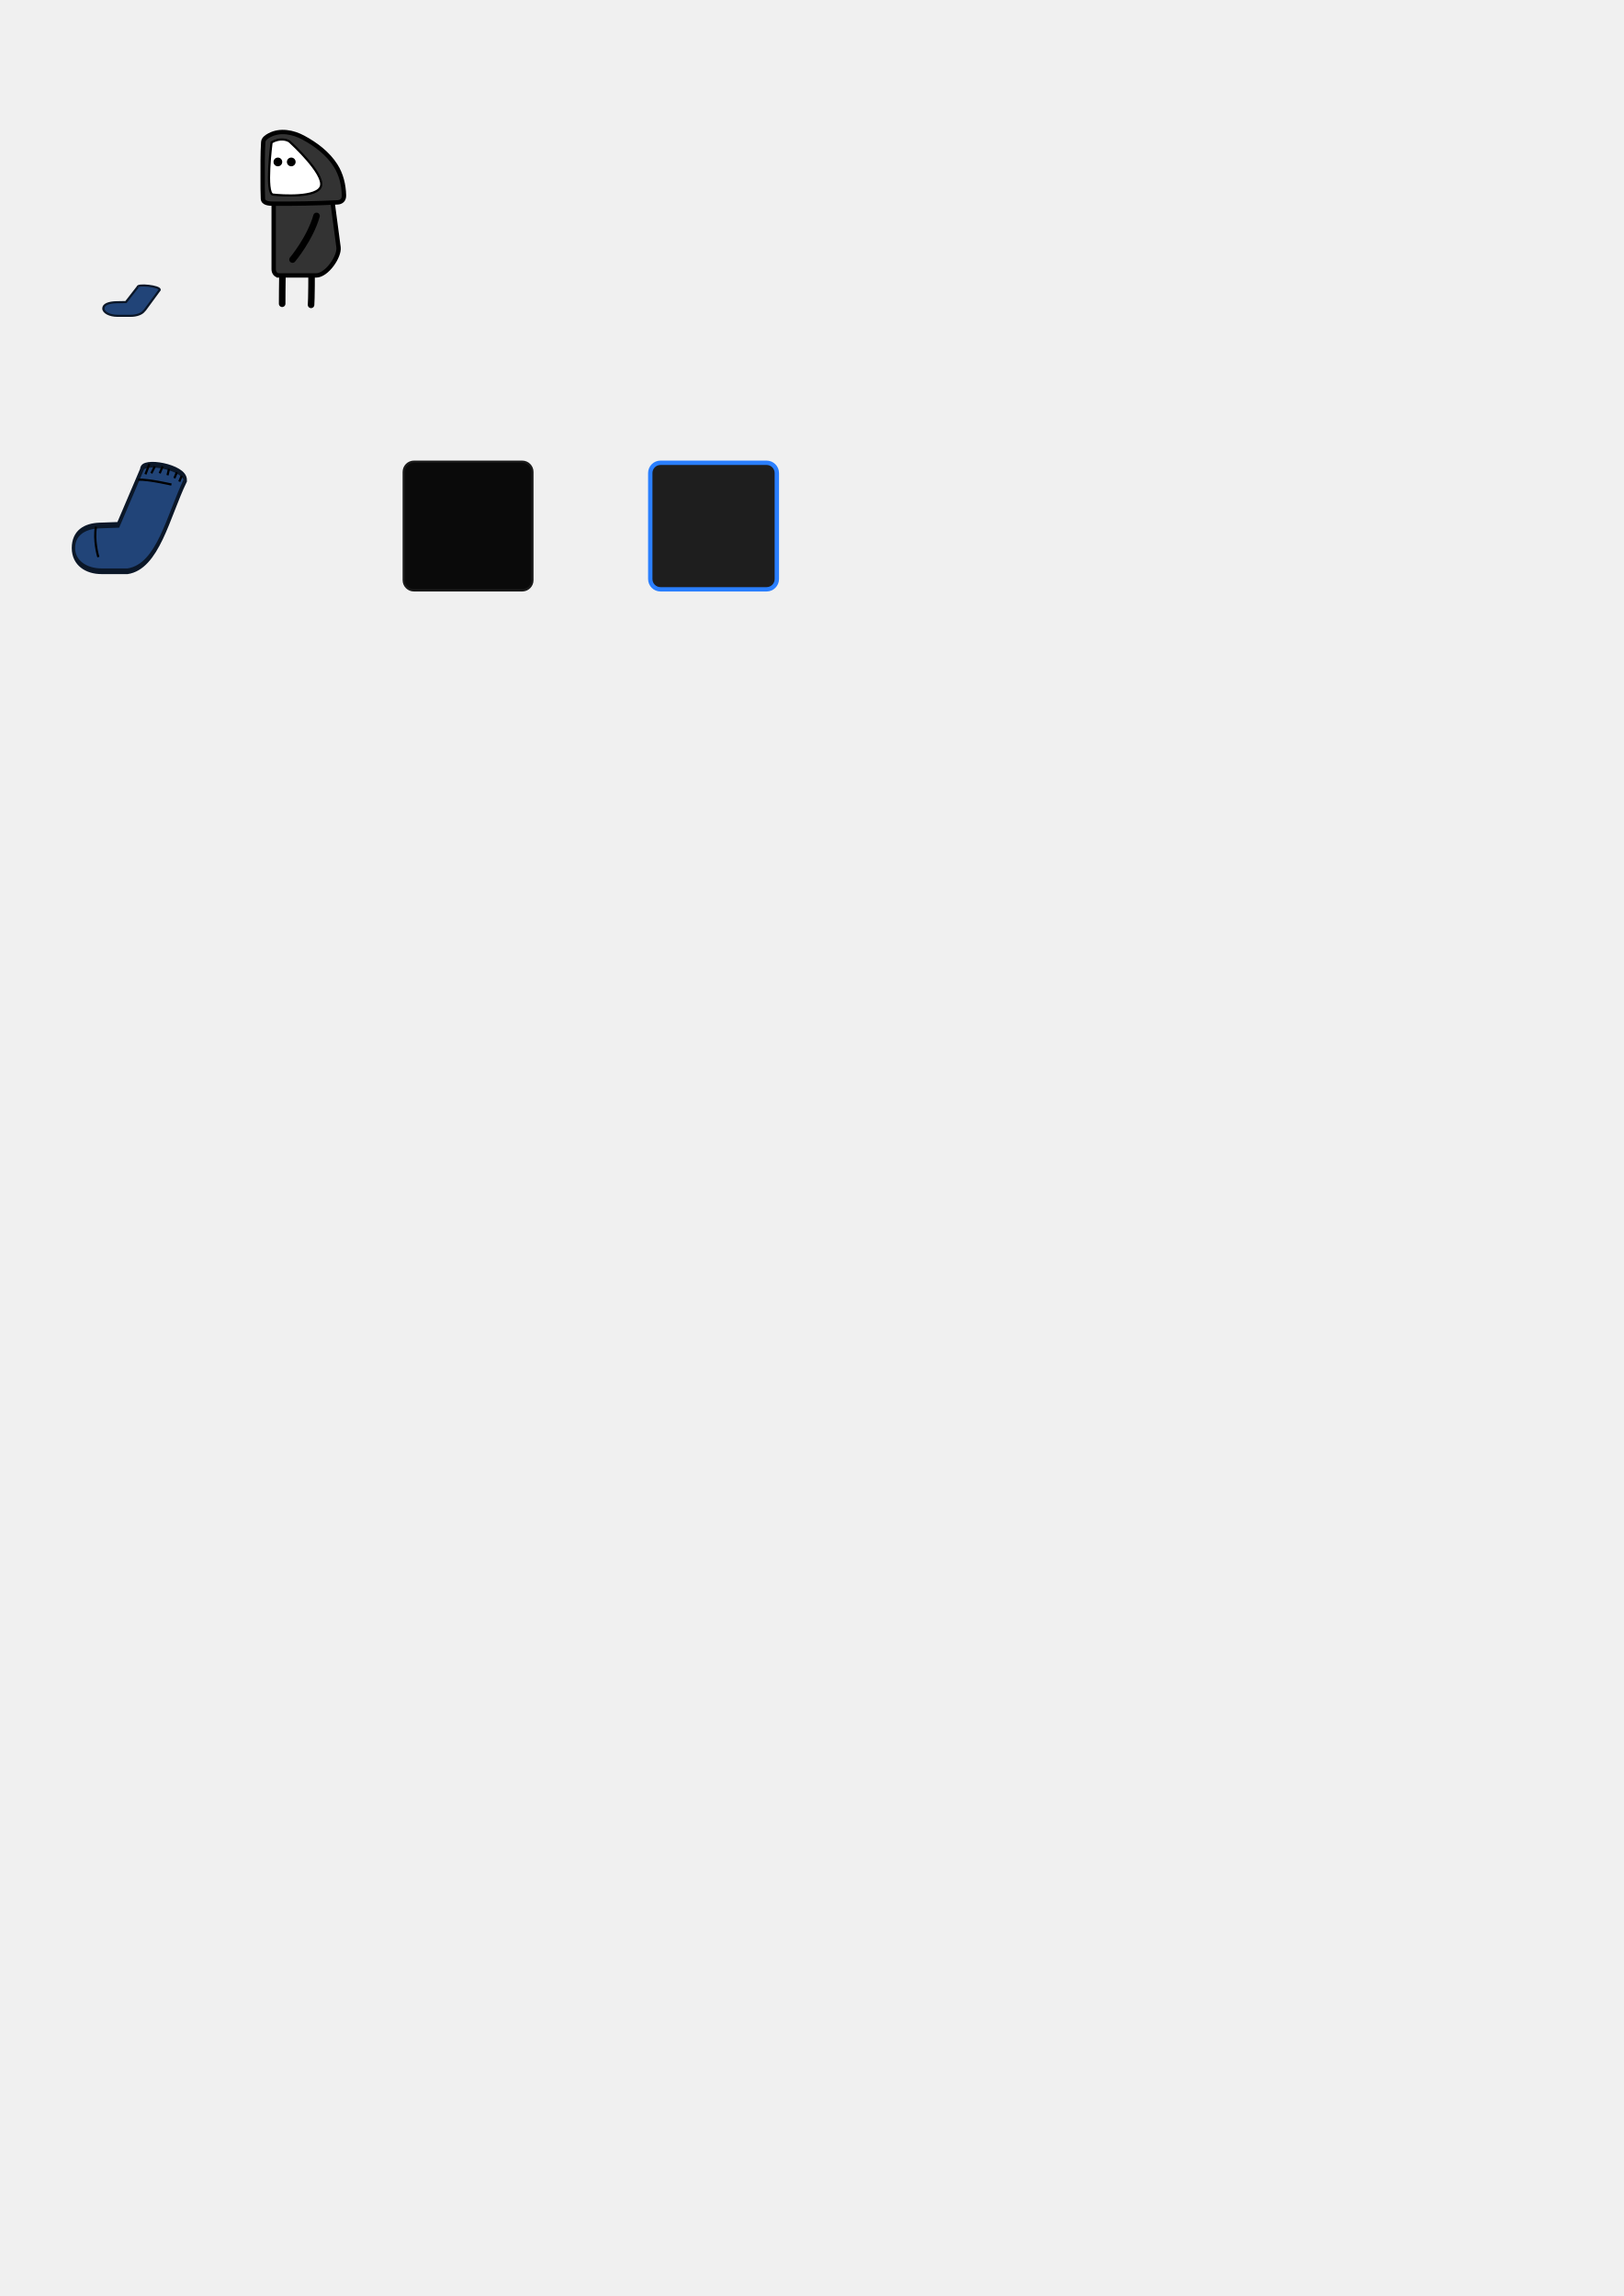
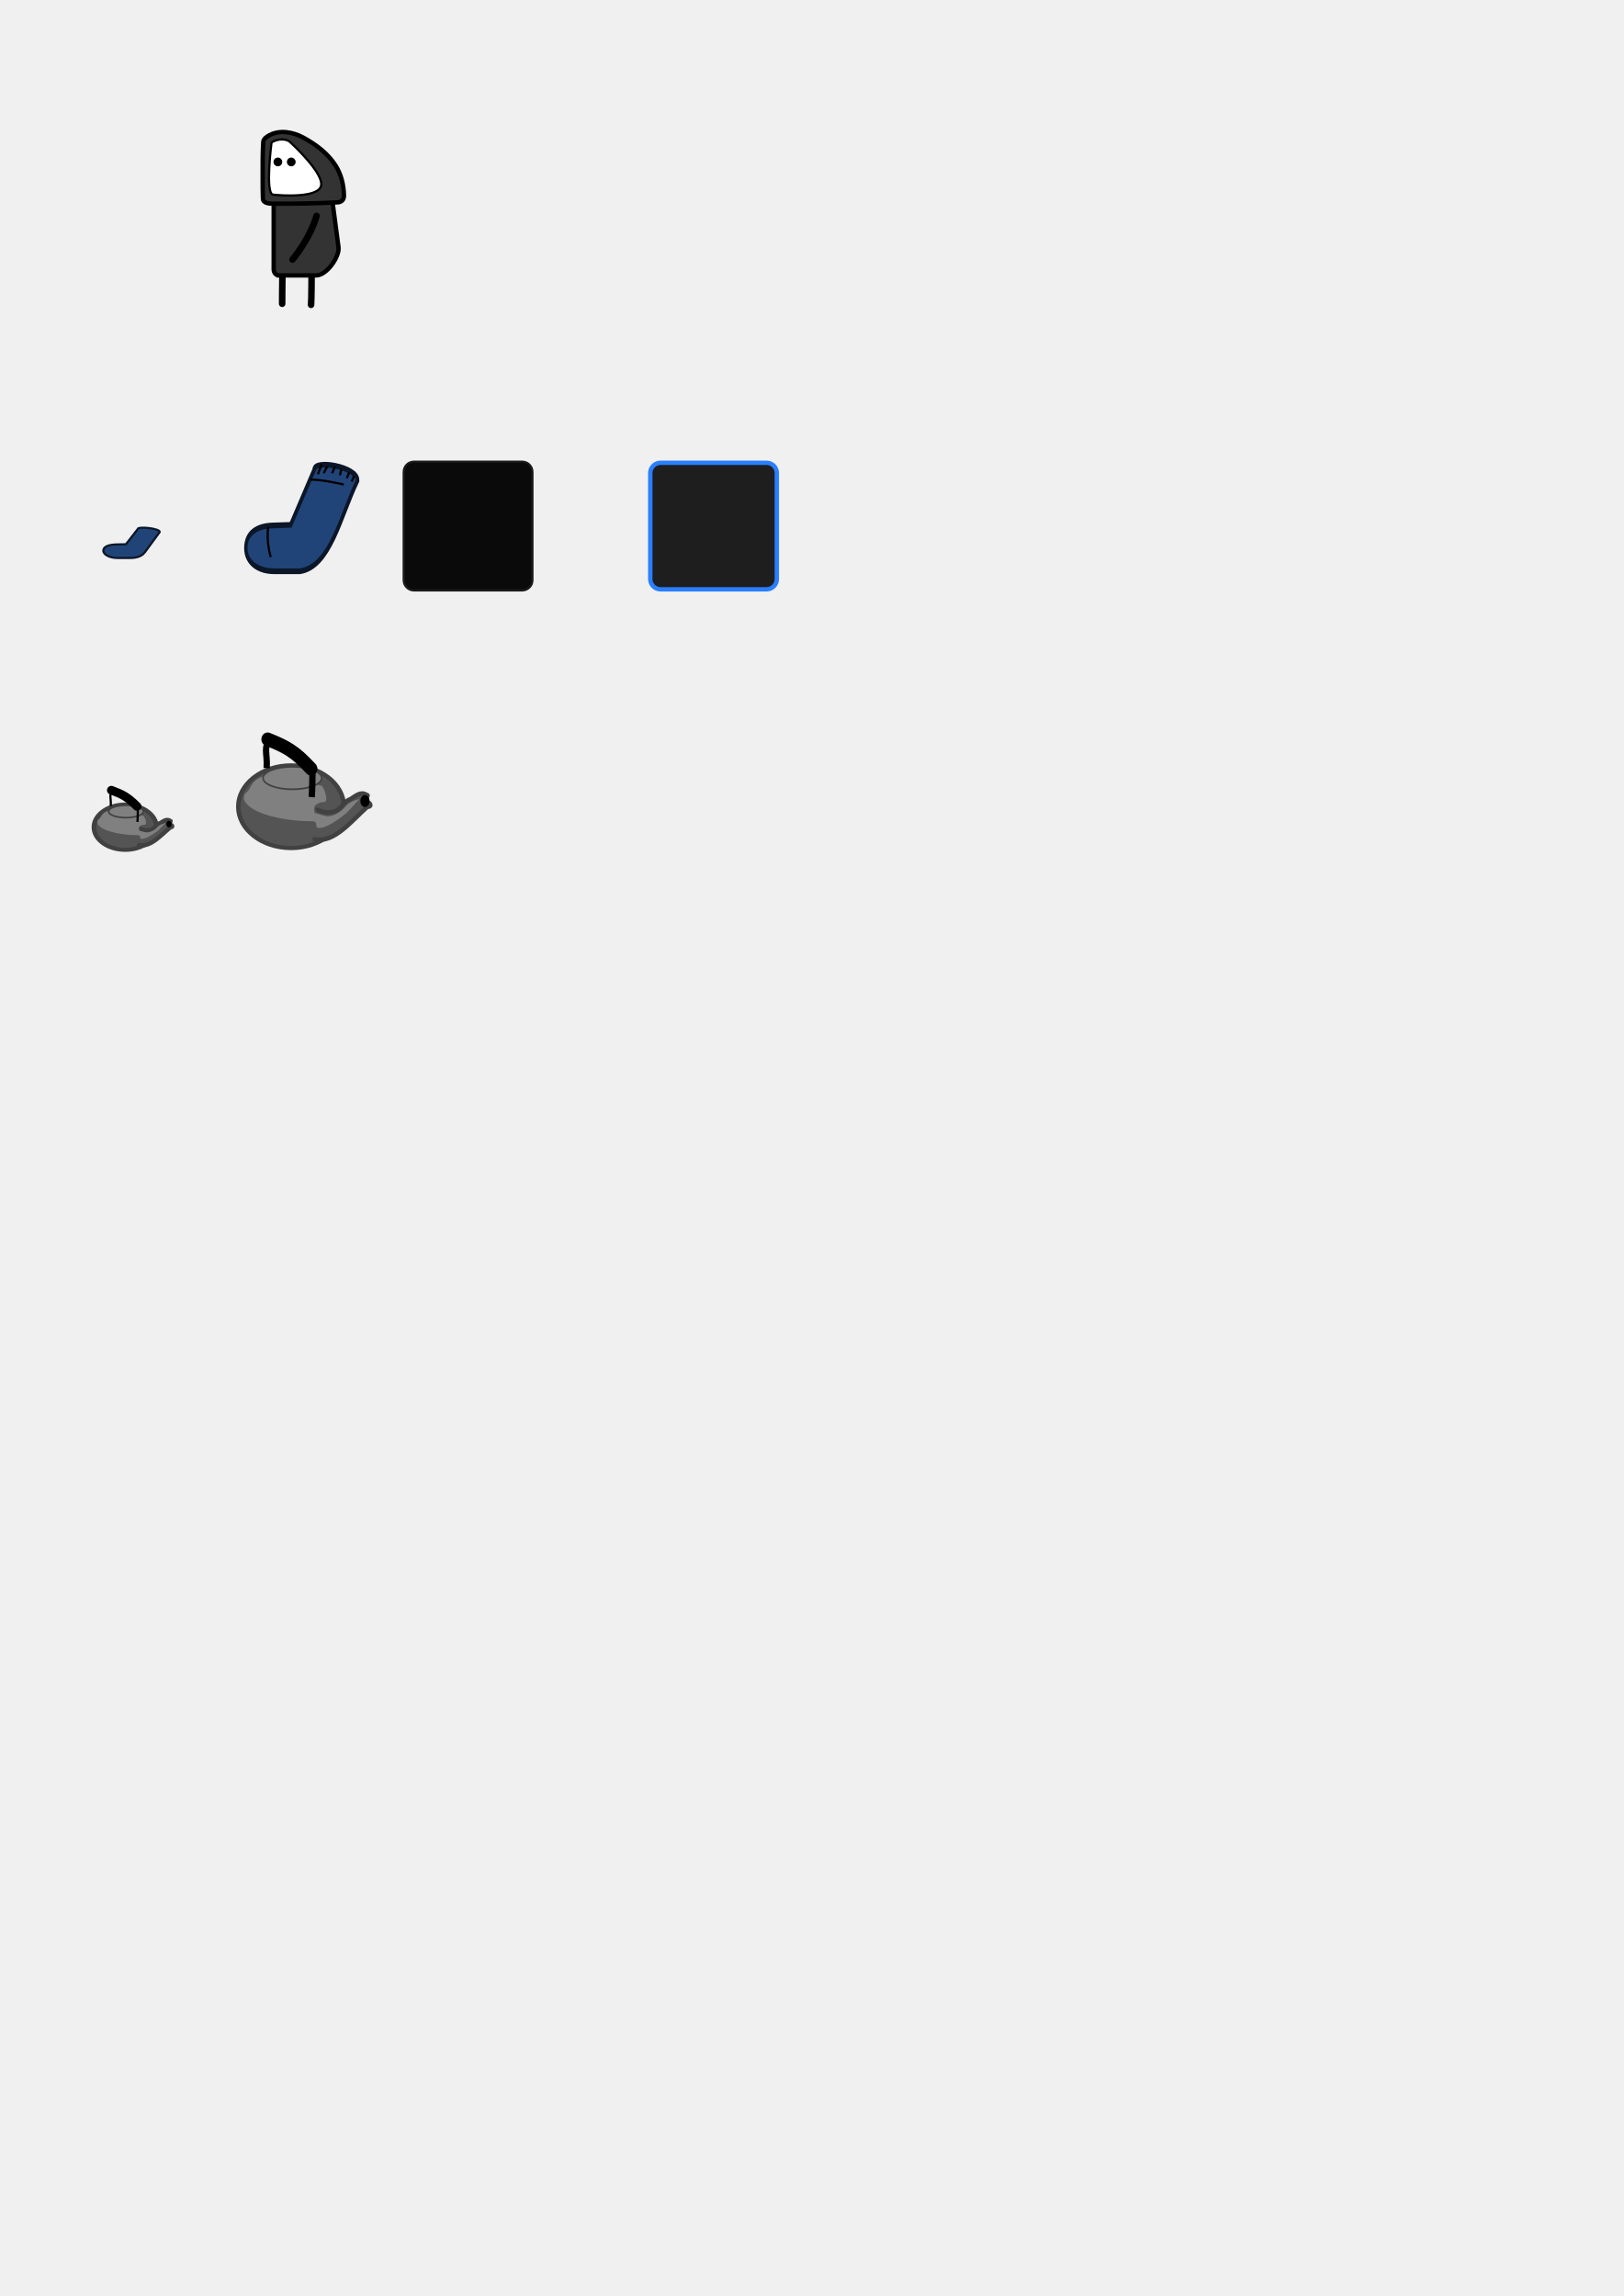
<svg xmlns="http://www.w3.org/2000/svg" xmlns:xlink="http://www.w3.org/1999/xlink" width="744.094" height="1052.362" id="svg8159" version="1.1">
  <defs id="defs8161" />
  <g id="layer1">
    <g transform="translate(-157.8846,15.20709)" id="g6973">
      <use height="1052.362" width="744.094" transform="translate(489.127,215.5825)" id="use6971" xlink:href="#g6966" y="0" x="0" />
      <g transform="translate(184.9393,-23.84987)" id="g3830">
        <path style="color:#000000;fill:none;stroke:#000000;stroke-width:3;stroke-linecap:round;stroke-linejoin:round;stroke-miterlimit:4;stroke-opacity:1;stroke-dasharray:none;stroke-dashoffset:0;marker:none;visibility:visible;display:inline;overflow:visible;enable-background:accumulate" d="m 102.5,130.612 c -0.25,7.25 -0.25,17.25 -0.25,17.25" id="path3794" />
        <path style="color:#000000;fill:none;stroke:#000000;stroke-width:3;stroke-linecap:round;stroke-linejoin:round;stroke-miterlimit:4;stroke-opacity:1;stroke-dasharray:none;stroke-dashoffset:0;marker:none;visibility:visible;display:inline;overflow:visible;enable-background:accumulate" d="m 115.75,130.862 c 0,15 -0.25,17.5 -0.25,17.5" id="path3802" />
        <path style="color:#000000;fill:#333333;fill-opacity:1;fill-rule:nonzero;stroke:#000000;stroke-width:2;stroke-linecap:butt;stroke-linejoin:miter;stroke-miterlimit:4;stroke-opacity:1;stroke-dasharray:none;stroke-dashoffset:0;marker:none;visibility:visible;display:inline;overflow:visible;enable-background:accumulate" d="m 100.715,134.891 17.065,0 c 4.982,0 10.849,-8.738 10.298,-12.905 l -4.161,-31.441 c -0.205,-1.548 -2.298,-5.328 -3.602,-5.328 l -19.599,0 c -1.304,0 -2.354,1.261 -2.354,2.828 l 0,44.017 c 0,1.567 1.05,2.828 2.354,2.828 z" id="rect2993" />
        <path style="fill:#333333;stroke:#000000;stroke-width:2;stroke-linecap:butt;stroke-linejoin:miter;stroke-opacity:1" d="m 96.475,70.594 c 4.886,-2.586 10.825,-1.391 15.469,1.116 5.787,3.124 11.287,7.275 14.8,12.827 2.521,3.983 3.71,8.717 3.836,13.65 0.054,2.127 -1.233,3.126 -2.978,3.213 -9.802,0.49 -19.61,0.65 -29.425,0.599 -1.802,-0.009 -4.647,-0.128 -4.738,-2.304 -0.129,-3.071 -0.136,-6.172 -0.125,-9.261 0.019,-5.558 -0.086,-11.128 0.268,-16.672 0.098,-1.53 1.623,-2.496 2.894,-3.169 z" id="path2985" />
        <path style="fill:#ffffff;stroke:#000000;stroke-width:1px;stroke-linecap:butt;stroke-linejoin:miter;stroke-opacity:1" d="m 97.388,73.896 c 3.829,-2.207 7.275,-1.255 8.397,-0.229 1.122,1.026 15.534,14.348 14.306,20.075 -1.228,5.727 -18.357,4.542 -22.043,4.095 -3.685,-0.447 -0.66,-23.941 -0.66,-23.941 z" id="path2987" />
        <path style="color:#000000;fill:#000000;fill-opacity:1;fill-rule:nonzero;stroke:none;stroke-width:70;marker:none;visibility:visible;display:inline;overflow:visible;enable-background:accumulate" id="path2989" d="m 98.641,83.626 c 0,0.683 -0.554,1.237 -1.237,1.237 -0.683,0 -1.237,-0.554 -1.237,-1.237 0,-0.683 0.554,-1.237 1.237,-1.237 0.683,0 1.237,0.554 1.237,1.237 z" transform="matrix(1.614875,0,0,1.614875,-57.00912,-52.18038)" />
        <path transform="matrix(1.614875,0,0,1.614875,-50.874,-52.18038)" d="m 98.641,83.626 c 0,0.683 -0.554,1.237 -1.237,1.237 -0.683,0 -1.237,-0.554 -1.237,-1.237 0,-0.683 0.554,-1.237 1.237,-1.237 0.683,0 1.237,0.554 1.237,1.237 z" id="path2991" style="color:#000000;fill:#000000;fill-opacity:1;fill-rule:nonzero;stroke:none;stroke-width:70;marker:none;visibility:visible;display:inline;overflow:visible;enable-background:accumulate" />
        <path style="fill:none;stroke:#000000;stroke-width:3;stroke-linecap:round;stroke-linejoin:round;stroke-opacity:1" d="m 118,107.612 c -3,10.5 -11,20 -11,20" id="path3013" />
      </g>
    </g>
-     <g id="g8220" transform="matrix(1,0,0,0.516445,-0.625,71.73229)" style="color:#000000;fill:#214478;fill-opacity:1;fill-rule:evenodd;stroke:#0b1728;stroke-width:1.392;stroke-linecap:butt;stroke-linejoin:miter;stroke-miterlimit:4;stroke-opacity:1;stroke-dasharray:none;stroke-dashoffset:0;marker:none;visibility:visible;display:inline;overflow:visible;enable-background:accumulate">
-       <path style="color:#000000;fill:#214478;fill-opacity:1;fill-rule:evenodd;stroke:#0b1728;stroke-width:1.037;marker:none;visibility:visible;display:inline;overflow:visible;enable-background:accumulate;stroke-linecap:butt;stroke-linejoin:miter;stroke-miterlimit:4;stroke-opacity:1;stroke-dasharray:none;stroke-dashoffset:0" d="m 63.752,127.139 -5.401,7.459 -4.293,0.088 C 50.458,134.761 48,135.75 48,137.75 c 0,2 2.899,3.625 6.5,3.625 l 6,0 c 2.715,0 5.025,-0.942 6,-2.25 0.029,-0.027 0.035,-0.067 0.062,-0.094 0.186,-0.184 0.361,-0.359 0.5,-0.562 l 6.75,-9.906 c 0.087,-1.824 -10.156,-2.946 -10.061,-1.423 z" transform="matrix(1,0,0,1.800297,0,-113.1317)" id="rect8215" />
+     <g id="g8220" transform="matrix(1,0,0,0.516445,-0.625,182.7323)" style="color:#000000;fill:#214478;fill-opacity:1;fill-rule:evenodd;stroke:#0b1728;stroke-width:1.392;stroke-linecap:butt;stroke-linejoin:miter;stroke-miterlimit:4;stroke-opacity:1;stroke-dasharray:none;stroke-dashoffset:0;marker:none;visibility:visible;display:inline;overflow:visible;enable-background:accumulate">
+       <path style="color:#000000;fill:#214478;fill-opacity:1;fill-rule:evenodd;stroke:#0b1728;stroke-width:1.037;stroke-linecap:butt;stroke-linejoin:miter;stroke-miterlimit:4;stroke-opacity:1;stroke-dasharray:none;stroke-dashoffset:0;marker:none;visibility:visible;display:inline;overflow:visible;enable-background:accumulate" d="m 63.752,127.139 -5.401,7.459 -4.293,0.088 C 50.458,134.761 48,135.75 48,137.75 c 0,2 2.899,3.625 6.5,3.625 l 6,0 c 2.715,0 5.025,-0.942 6,-2.25 0.029,-0.027 0.035,-0.067 0.062,-0.094 0.186,-0.184 0.361,-0.359 0.5,-0.562 l 6.75,-9.906 c 0.087,-1.824 -10.156,-2.946 -10.061,-1.423 z" transform="matrix(1,0,0,1.800297,0,-113.1317)" id="rect8215" />
    </g>
    <rect style="color:#000000;fill:#0a0a0a;fill-opacity:1;fill-rule:evenodd;stroke:#1a1a1a;stroke-width:1px;stroke-opacity:1;marker:none;visibility:visible;display:inline;overflow:visible;enable-background:accumulate" id="rect8249" width="59" height="59" x="185" y="211.612" rx="4.702" ry="4.702" />
    <rect ry="4.702" rx="4.702" y="212.112" x="298" height="58" width="58" id="rect8251" style="color:#000000;fill:#1e1e1e;fill-opacity:1;fill-rule:evenodd;stroke:#2a7fff;stroke-width:2;stroke-linecap:butt;stroke-linejoin:miter;stroke-miterlimit:4;stroke-opacity:1;stroke-dasharray:none;stroke-dashoffset:0;marker:none;visibility:visible;display:inline;overflow:visible;enable-background:accumulate" />
-     <g id="g8314" transform="matrix(0.8984076,0,0,0.8984076,6.022555,24.11974)">
+     <g id="g8314" transform="matrix(0.8984076,0,0,0.8984076,85.02255,24.11974)">
      <g style="fill:#214478;stroke:#0b1728;stroke-width:1.037" id="g8226" transform="matrix(2.210491,0,0,2.085441,-75.35179,-28.48774)">
        <path style="color:#000000;fill:#214478;fill-opacity:1;fill-rule:evenodd;stroke:#0b1728;stroke-width:0.773;marker:none;visibility:visible;display:inline;overflow:visible;enable-background:accumulate" d="m 63.752,127.139 -5.401,7.459 -4.293,0.088 C 50.458,134.761 48,135.75 48,137.75 c 0,2 2.899,3.154 6.5,3.154 l 6,0 c 7.057,-0.632 9.345,-7.49 13.312,-12.342 0.087,-1.824 -10.156,-2.946 -10.061,-1.423 z" transform="matrix(1,0,0,1.800297,0,-113.1317)" id="path8228" />
      </g>
      <path id="path8298" d="m 42.25,241.862 c -1.25,6.75 1,14.75 1,14.75 l 0.25,0.75" style="fill:none;stroke:#000000;stroke-width:1.113px;stroke-linecap:butt;stroke-linejoin:miter;stroke-opacity:1" />
      <path id="path8300" d="m 63.75,217.862 c 5.25,-0.25 17,2.5 17,2.5" style="fill:none;stroke:#000000;stroke-width:1.113px;stroke-linecap:butt;stroke-linejoin:miter;stroke-opacity:1" />
      <path id="path8302" d="m 69.5,209.862 -2,5.25" style="fill:none;stroke:#000000;stroke-width:1.113px;stroke-linecap:butt;stroke-linejoin:miter;stroke-opacity:1" />
      <path id="path8304" d="m 72.25,211.112 -1.75,3.5" style="fill:none;stroke:#000000;stroke-width:1.113px;stroke-linecap:butt;stroke-linejoin:miter;stroke-opacity:1" />
      <path id="path8306" d="m 76.25,211.112 -1.5,3.5" style="fill:none;stroke:#000000;stroke-width:1.113px;stroke-linecap:butt;stroke-linejoin:miter;stroke-opacity:1" />
      <path id="path8308" d="m 79.5,212.362 -0.75,3.25" style="fill:none;stroke:#000000;stroke-width:1.113px;stroke-linecap:butt;stroke-linejoin:miter;stroke-opacity:1" />
      <path id="path8310" d="m 83.5,214.112 -1.25,3" style="fill:none;stroke:#000000;stroke-width:1.113px;stroke-linecap:butt;stroke-linejoin:miter;stroke-opacity:1" />
      <path id="path8312" d="m 86,215.862 -1.25,3" style="fill:none;stroke:#000000;stroke-width:1.113px;stroke-linecap:butt;stroke-linejoin:miter;stroke-opacity:1" />
    </g>
+     <g style="display:inline" id="g8933" transform="translate(-939.3201,-137.4229)">
+       <path transform="matrix(1,0,0,0.8514051,100.625,213.2496)" d="m 910.4,356.251 c 0,6.737 -6.411,12.198 -14.319,12.198 -7.908,0 -14.319,-5.461 -14.319,-12.198 0,-6.737 6.411,-12.198 14.319,-12.198 7.908,0 14.319,5.461 14.319,12.198 z" id="path8834" style="color:#000000;fill:#545454;fill-opacity:1;stroke:#414141;stroke-width:2.168;stroke-linecap:round;stroke-linejoin:round;stroke-miterlimit:4;stroke-opacity:1;stroke-dasharray:none;stroke-dashoffset:0;marker:none;visibility:visible;display:inline;overflow:visible;enable-background:accumulate" />
+       <path id="path8836" d="m 1003.863,517.319 c 1.693,0.838 3.576,0.868 5.274,0.189 1.327,-0.805 2.067,-2.36 3.658,-2.84 1.347,-0.769 2.808,-2.045 4.396,-1.071 1.359,0.152 -2.207,1.444 -0.305,1.872 1.131,-0.295 2.138,1.077 0.528,1.111 -4.261,3.491 -9.028,9.276 -14.37,8.163" style="color:#000000;fill:#545454;fill-opacity:1;fill-rule:nonzero;stroke:#414141;stroke-width:2;stroke-linecap:round;stroke-linejoin:round;stroke-miterlimit:4;stroke-opacity:1;stroke-dasharray:none;stroke-dashoffset:0;marker:none;visibility:visible;display:inline;overflow:visible;enable-background:accumulate" />
+       <path transform="translate(0,169)" id="path8931" d="m 1001.989,351.206 c 2.875,-0.125 0.349,1.942 2.724,1.692 2.375,-0.25 6.662,-3.384 7.287,-4.009 0.625,-0.625 3.25,-3.25 3.25,-3.25 0,0 -2.625,0.5 -3.75,1.875 -1.125,1.375 -3.875,2.875 -5.625,2.375 -1.75,-0.5 -2.75,-0.75 -2.75,-0.75 0,0 -0.375,-1.25 0,-1.75 0.375,-0.5 1.375,-1 2.625,-1 1.25,0 -0.125,-4 -0.875,-4.125 -0.75,-0.125 -13.75,-3.25 -15,-2.625 -1.25,0.625 -3,0.75 -4.125,2.875 -1.125,2.125 -1.625,1 -1.875,3 0.879,3.486 9.946,5.655 18.114,5.692 z" style="fill:#808080;stroke:none" />
+       <path transform="translate(100.625,161.7714)" d="m 904.39,347.589 c 0,1.562 -3.562,2.828 -7.955,2.828 -4.393,0 -7.955,-1.266 -7.955,-2.828 0,-1.562 3.562,-2.828 7.955,-2.828 4.393,0 7.955,1.266 7.955,2.828 z" id="path8867" style="color:#000000;fill:#808080;fill-opacity:1;fill-rule:nonzero;stroke:#414141;stroke-width:0.75;stroke-linecap:round;stroke-linejoin:round;stroke-miterlimit:4;stroke-opacity:1;stroke-dasharray:none;stroke-dashoffset:0;marker:none;visibility:visible;display:inline;overflow:visible;enable-background:accumulate" />
+       <path style="fill:none;stroke:#000000;stroke-width:1px;stroke-linecap:butt;stroke-linejoin:miter;stroke-opacity:1;display:inline" d="m 990.082,506.877 c 0.252,-4.066 -1.127,-5.448 1.244,-6.985 1.173,-0.761 11.197,3.941 11.183,8.093 -0.013,4.007 -0.206,6.159 -0.206,6.159" id="path8863" />
+       <path id="path8865" d="m 990.353,499.621 c 5.148,1.919 7.319,3 11.781,7.415" style="fill:none;stroke:#000000;stroke-width:4;stroke-linecap:round;stroke-linejoin:round;stroke-opacity:1" />
+       <path transform="matrix(0.5555556,0,0,0.75,452.4445,255.1596)" d="m 1018,346.639 c 0,1.105 -1.007,2 -2.25,2 -1.243,0 -2.25,-0.895 -2.25,-2 0,-1.105 1.007,-2 2.25,-2 1.243,0 2.25,0.895 2.25,2 z" id="path8929" style="color:#000000;fill:#000000;fill-opacity:1;fill-rule:nonzero;stroke:none;stroke-width:4;marker:none;visibility:visible;display:inline;overflow:visible;enable-background:accumulate" />
+     </g>
+     <g transform="matrix(1.689067,0,0,1.82434,-1550.108,-572.6321)" id="g8981" style="display:inline">
+       <path style="color:#000000;fill:#545454;fill-opacity:1;stroke:#414141;stroke-width:1.235;stroke-linecap:round;stroke-linejoin:round;stroke-miterlimit:4;stroke-opacity:1;stroke-dasharray:none;stroke-dashoffset:0;marker:none;visibility:visible;display:inline;overflow:visible;enable-background:accumulate" id="path8983" d="m 910.4,356.251 c 0,6.737 -6.411,12.198 -14.319,12.198 -7.908,0 -14.319,-5.461 -14.319,-12.198 0,-6.737 6.411,-12.198 14.319,-12.198 7.908,0 14.319,5.461 14.319,12.198 z" transform="matrix(1,0,0,0.8514051,100.625,213.2496)" />
+       <path style="color:#000000;fill:#545454;fill-opacity:1;fill-rule:nonzero;stroke:#414141;stroke-width:1.139;stroke-linecap:round;stroke-linejoin:round;stroke-miterlimit:4;stroke-opacity:1;stroke-dasharray:none;stroke-dashoffset:0;marker:none;visibility:visible;display:inline;overflow:visible;enable-background:accumulate" d="m 1003.863,517.319 c 1.693,0.838 3.576,0.868 5.274,0.189 1.327,-0.805 2.067,-2.36 3.658,-2.84 1.347,-0.769 2.808,-2.045 4.396,-1.071 1.359,0.152 -2.207,1.444 -0.305,1.872 1.131,-0.295 2.138,1.077 0.528,1.111 -4.261,3.491 -9.028,9.276 -14.37,8.163" id="path8985" />
+       <path style="fill:#808080;stroke:none" d="m 1001.989,351.206 c 2.875,-0.125 0.349,1.942 2.724,1.692 2.375,-0.25 6.662,-3.384 7.287,-4.009 0.625,-0.625 3.25,-3.25 3.25,-3.25 0,0 -2.625,0.5 -3.75,1.875 -1.125,1.375 -3.875,2.875 -5.625,2.375 -1.75,-0.5 -2.75,-0.75 -2.75,-0.75 0,0 -0.375,-1.25 0,-1.75 0.375,-0.5 1.375,-1 2.625,-1 1.25,0 -0.125,-4 -0.875,-4.125 -0.75,-0.125 -13.75,-3.25 -15,-2.625 -1.25,0.625 -3,0.75 -4.125,2.875 -1.125,2.125 -1.625,1 -1.875,3 0.879,3.486 9.946,5.655 18.114,5.692 z" id="path8987" transform="translate(0,169)" />
+       <path style="color:#000000;fill:#808080;fill-opacity:1;fill-rule:nonzero;stroke:#414141;stroke-width:0.427;stroke-linecap:round;stroke-linejoin:round;stroke-miterlimit:4;stroke-opacity:1;stroke-dasharray:none;stroke-dashoffset:0;marker:none;visibility:visible;display:inline;overflow:visible;enable-background:accumulate" id="path8989" d="m 904.39,347.589 c 0,1.562 -3.562,2.828 -7.955,2.828 -4.393,0 -7.955,-1.266 -7.955,-2.828 0,-1.562 3.562,-2.828 7.955,-2.828 4.393,0 7.955,1.266 7.955,2.828 z" transform="translate(100.625,161.7714)" />
+       <path id="path8991" d="m 990.082,506.877 c 0.252,-4.066 -1.127,-5.448 1.244,-6.985 1.173,-0.761 11.197,3.941 11.183,8.093 -0.013,4.007 -0.206,6.159 -0.206,6.159" style="fill:none;stroke:#000000;stroke-width:1.709;stroke-linecap:butt;stroke-linejoin:miter;stroke-opacity:1;display:inline" />
+       <path style="fill:none;stroke:#000000;stroke-width:3.418;stroke-linecap:round;stroke-linejoin:round;stroke-opacity:1" d="m 990.353,499.621 c 5.148,1.919 7.319,3 11.781,7.415" id="path8993" />
+       <path style="color:#000000;fill:#000000;fill-opacity:1;fill-rule:nonzero;stroke:none;stroke-width:4;marker:none;visibility:visible;display:inline;overflow:visible;enable-background:accumulate" id="path8995" d="m 1018,346.639 c 0,1.105 -1.007,2 -2.25,2 -1.243,0 -2.25,-0.895 -2.25,-2 0,-1.105 1.007,-2 2.25,-2 1.243,0 2.25,0.895 2.25,2 z" transform="matrix(0.5555556,0,0,0.75,452.4445,255.1596)" />
+     </g>
  </g>
</svg>
